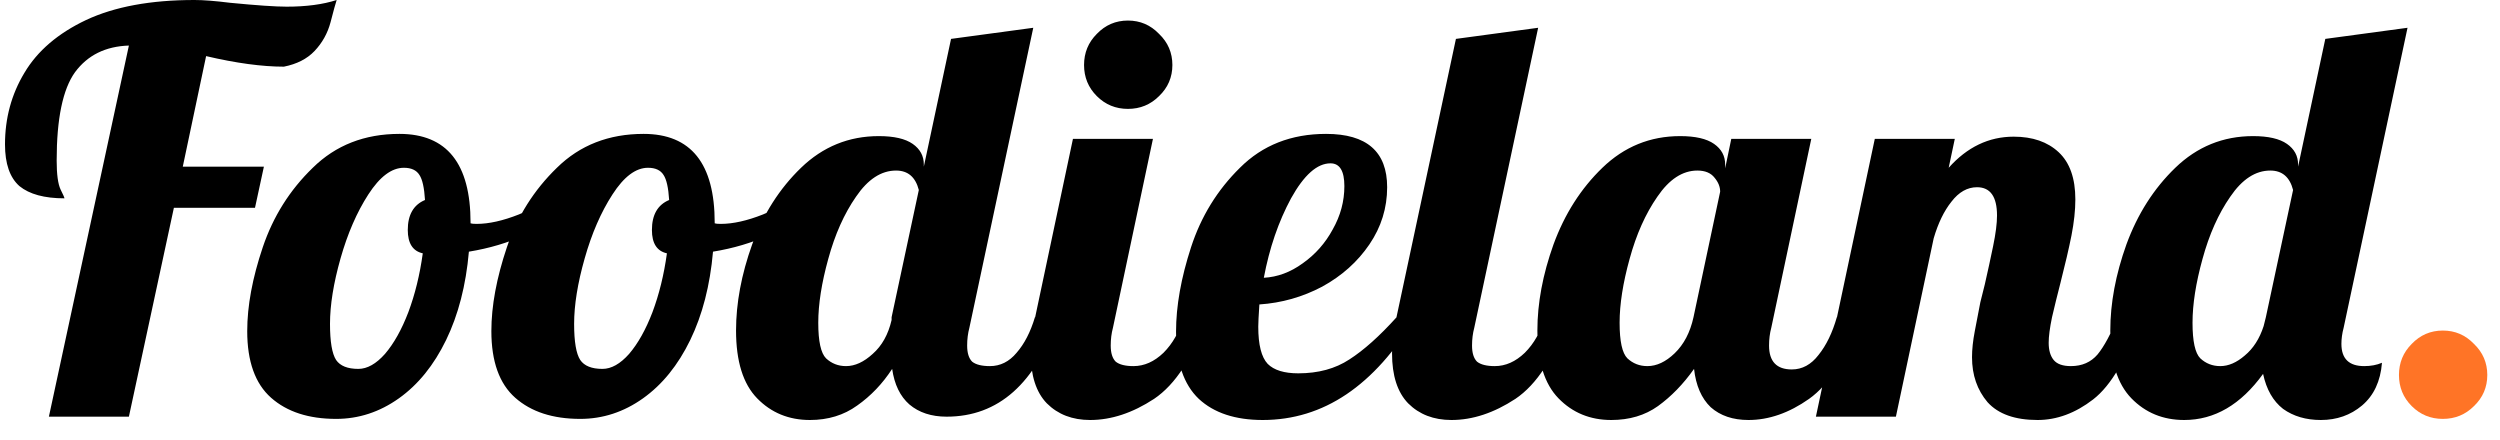
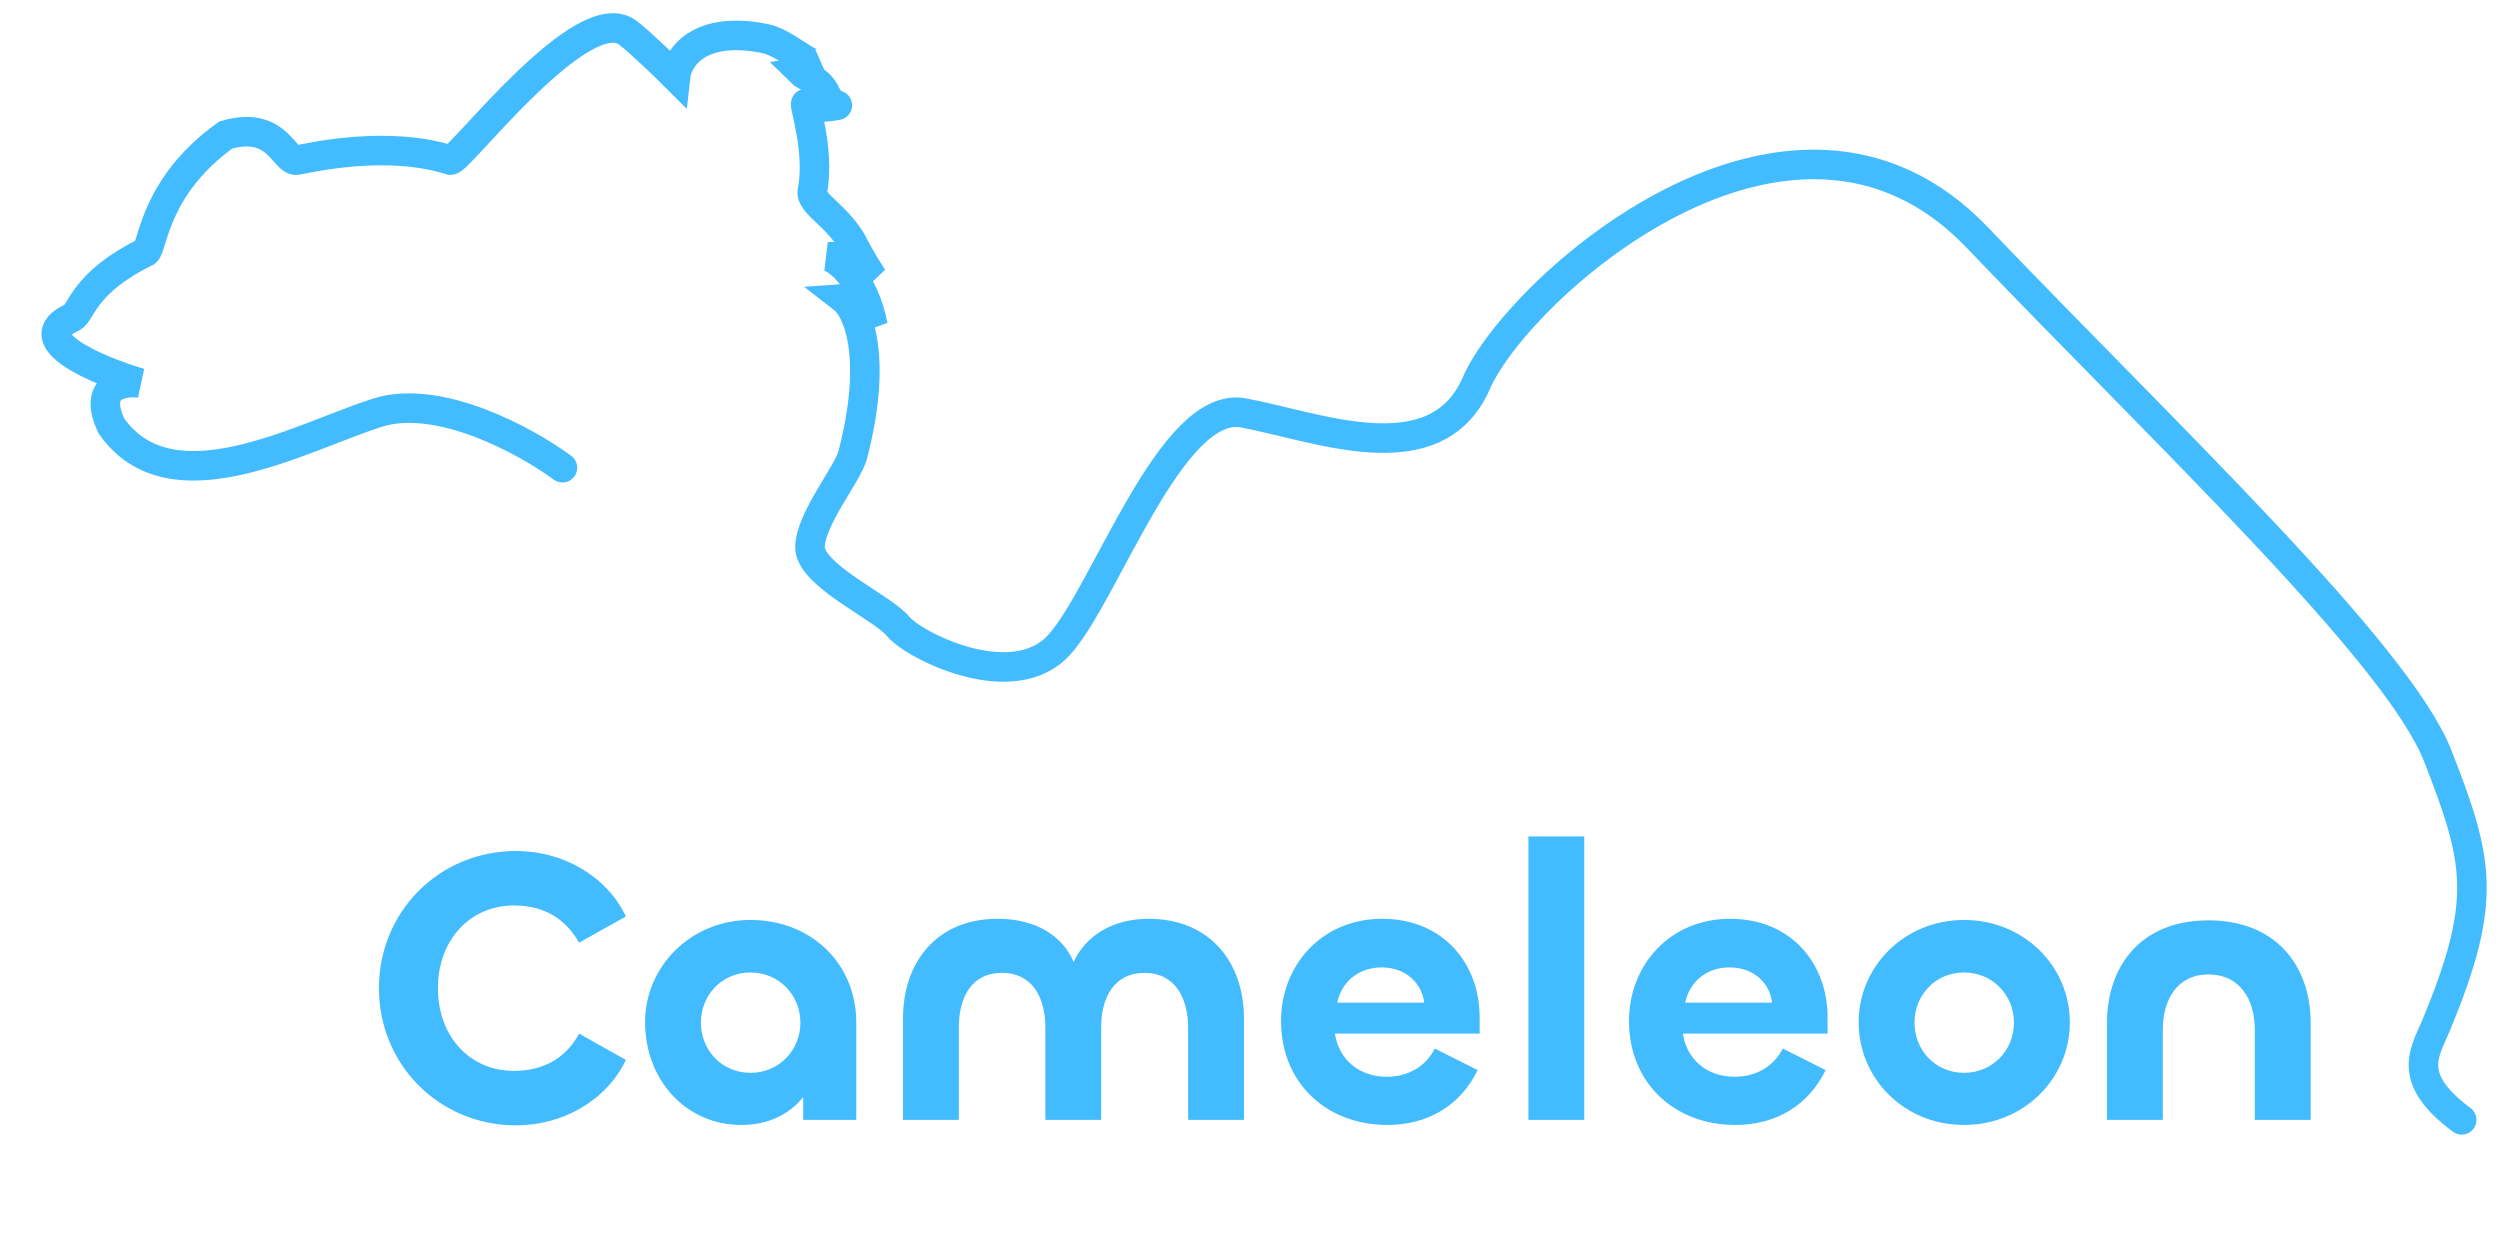
- <svg xmlns="http://www.w3.org/2000/svg" width="108" height="19" viewBox="0 0 108 19" fill="none">
-   <path d="M5.568 1.968C4.56 2 3.784 2.384 3.24 3.12C2.712 3.856 2.448 5.128 2.448 6.936C2.448 7.528 2.504 7.944 2.616 8.184C2.728 8.408 2.784 8.536 2.784 8.568C1.92 8.568 1.272 8.392 0.84 8.04C0.424 7.672 0.216 7.072 0.216 6.24C0.216 5.104 0.496 4.072 1.056 3.144C1.616 2.2 2.504 1.44 3.72 0.864C4.952 0.288 6.512 -1.43051e-06 8.4 -1.43051e-06C8.784 -1.43051e-06 9.296 0.04 9.936 0.12C11.088 0.232 11.904 0.288 12.384 0.288C13.232 0.288 13.952 0.192 14.544 -1.43051e-06C14.496 0.144 14.408 0.464 14.28 0.96C14.152 1.44 13.92 1.856 13.584 2.208C13.264 2.544 12.824 2.768 12.264 2.88C11.32 2.88 10.2 2.728 8.904 2.424L7.896 7.2H11.4L11.016 8.976H7.512L5.568 18H2.112L5.568 1.968ZM14.52 18.096C13.336 18.096 12.4 17.792 11.712 17.184C11.024 16.576 10.68 15.616 10.68 14.304C10.68 13.216 10.904 12.008 11.352 10.68C11.8 9.352 12.52 8.208 13.512 7.248C14.504 6.272 15.752 5.784 17.256 5.784C19.304 5.784 20.328 7.064 20.328 9.624V9.648C20.376 9.664 20.464 9.672 20.592 9.672C21.12 9.672 21.728 9.536 22.416 9.264C23.104 8.976 23.728 8.632 24.288 8.232L24.504 8.88C24.04 9.376 23.432 9.8 22.68 10.152C21.944 10.488 21.136 10.728 20.256 10.872C20.128 12.328 19.8 13.6 19.272 14.688C18.744 15.776 18.064 16.616 17.232 17.208C16.4 17.8 15.496 18.096 14.52 18.096ZM15.48 15.936C15.864 15.936 16.248 15.72 16.632 15.288C17.016 14.84 17.352 14.24 17.64 13.488C17.928 12.72 18.136 11.872 18.264 10.944C17.832 10.848 17.616 10.512 17.616 9.936C17.616 9.28 17.864 8.848 18.36 8.64C18.328 8.112 18.248 7.752 18.12 7.56C17.992 7.352 17.768 7.248 17.448 7.248C16.92 7.248 16.408 7.632 15.912 8.4C15.416 9.168 15.016 10.088 14.712 11.16C14.408 12.232 14.256 13.176 14.256 13.992C14.256 14.76 14.344 15.28 14.52 15.552C14.696 15.808 15.016 15.936 15.48 15.936ZM25.067 18.096C23.883 18.096 22.947 17.792 22.259 17.184C21.57 16.576 21.227 15.616 21.227 14.304C21.227 13.216 21.451 12.008 21.898 10.68C22.346 9.352 23.067 8.208 24.058 7.248C25.05 6.272 26.299 5.784 27.802 5.784C29.851 5.784 30.875 7.064 30.875 9.624V9.648C30.922 9.664 31.011 9.672 31.139 9.672C31.666 9.672 32.275 9.536 32.962 9.264C33.651 8.976 34.275 8.632 34.834 8.232L35.05 8.88C34.587 9.376 33.978 9.8 33.227 10.152C32.49 10.488 31.683 10.728 30.802 10.872C30.674 12.328 30.346 13.6 29.819 14.688C29.291 15.776 28.61 16.616 27.779 17.208C26.947 17.8 26.043 18.096 25.067 18.096ZM26.026 15.936C26.41 15.936 26.794 15.72 27.178 15.288C27.562 14.84 27.898 14.24 28.186 13.488C28.474 12.72 28.683 11.872 28.811 10.944C28.378 10.848 28.163 10.512 28.163 9.936C28.163 9.28 28.41 8.848 28.907 8.64C28.875 8.112 28.794 7.752 28.666 7.56C28.538 7.352 28.314 7.248 27.994 7.248C27.466 7.248 26.954 7.632 26.459 8.4C25.962 9.168 25.562 10.088 25.259 11.16C24.954 12.232 24.802 13.176 24.802 13.992C24.802 14.76 24.89 15.28 25.067 15.552C25.242 15.808 25.562 15.936 26.026 15.936ZM34.989 18.144C34.077 18.144 33.317 17.832 32.709 17.208C32.101 16.584 31.797 15.608 31.797 14.28C31.797 13.096 32.029 11.856 32.493 10.56C32.973 9.248 33.677 8.144 34.605 7.248C35.549 6.336 36.669 5.88 37.965 5.88C38.621 5.88 39.109 5.992 39.429 6.216C39.749 6.44 39.909 6.736 39.909 7.104V7.2L41.085 1.68L44.637 1.2L41.877 14.16C41.813 14.4 41.781 14.656 41.781 14.928C41.781 15.248 41.853 15.48 41.997 15.624C42.157 15.752 42.413 15.816 42.765 15.816C43.213 15.816 43.597 15.624 43.917 15.24C44.253 14.856 44.517 14.344 44.709 13.704H45.717C44.741 16.568 43.133 18 40.893 18C40.237 18 39.701 17.824 39.285 17.472C38.885 17.12 38.637 16.608 38.541 15.936C38.125 16.576 37.621 17.104 37.029 17.52C36.453 17.936 35.773 18.144 34.989 18.144ZM36.549 15.816C36.933 15.816 37.317 15.64 37.701 15.288C38.101 14.936 38.373 14.448 38.517 13.824V13.704L39.693 8.208C39.549 7.648 39.221 7.368 38.709 7.368C38.069 7.368 37.493 7.744 36.981 8.496C36.469 9.232 36.069 10.128 35.781 11.184C35.493 12.224 35.349 13.144 35.349 13.944C35.349 14.744 35.461 15.256 35.685 15.48C35.925 15.704 36.213 15.816 36.549 15.816ZM48.727 4.704C48.199 4.704 47.751 4.52 47.383 4.152C47.015 3.784 46.831 3.336 46.831 2.808C46.831 2.28 47.015 1.832 47.383 1.464C47.751 1.08 48.199 0.888 48.727 0.888C49.255 0.888 49.703 1.08 50.071 1.464C50.455 1.832 50.647 2.28 50.647 2.808C50.647 3.336 50.455 3.784 50.071 4.152C49.703 4.52 49.255 4.704 48.727 4.704ZM47.095 18.144C46.327 18.144 45.703 17.904 45.223 17.424C44.759 16.944 44.527 16.224 44.527 15.264C44.527 14.864 44.591 14.344 44.719 13.704L46.351 6H49.807L48.079 14.16C48.015 14.4 47.983 14.656 47.983 14.928C47.983 15.248 48.055 15.48 48.199 15.624C48.359 15.752 48.615 15.816 48.967 15.816C49.431 15.816 49.863 15.624 50.263 15.24C50.663 14.84 50.951 14.328 51.127 13.704H52.135C51.543 15.432 50.783 16.608 49.855 17.232C48.927 17.84 48.007 18.144 47.095 18.144ZM54.549 18.144C53.365 18.144 52.445 17.84 51.789 17.232C51.133 16.608 50.805 15.64 50.805 14.328C50.805 13.224 51.021 12.008 51.453 10.68C51.885 9.352 52.589 8.208 53.565 7.248C54.541 6.272 55.781 5.784 57.285 5.784C59.045 5.784 59.925 6.552 59.925 8.088C59.925 8.984 59.669 9.808 59.157 10.56C58.645 11.312 57.965 11.92 57.117 12.384C56.269 12.832 55.365 13.088 54.405 13.152C54.373 13.632 54.357 13.952 54.357 14.112C54.357 14.896 54.493 15.432 54.765 15.72C55.037 15.992 55.477 16.128 56.085 16.128C56.949 16.128 57.685 15.928 58.293 15.528C58.917 15.128 59.597 14.52 60.333 13.704H61.149C59.373 16.664 57.173 18.144 54.549 18.144ZM54.597 12C55.189 11.968 55.749 11.76 56.277 11.376C56.821 10.992 57.253 10.504 57.573 9.912C57.909 9.32 58.077 8.696 58.077 8.04C58.077 7.384 57.877 7.056 57.477 7.056C56.901 7.056 56.333 7.56 55.773 8.568C55.229 9.576 54.837 10.72 54.597 12ZM62.704 18.144C61.936 18.144 61.312 17.904 60.832 17.424C60.368 16.944 60.136 16.224 60.136 15.264C60.136 14.864 60.2 14.344 60.328 13.704L62.896 1.68L66.448 1.2L63.688 14.16C63.624 14.4 63.592 14.656 63.592 14.928C63.592 15.248 63.664 15.48 63.808 15.624C63.968 15.752 64.224 15.816 64.576 15.816C65.04 15.816 65.472 15.624 65.872 15.24C66.272 14.84 66.56 14.328 66.736 13.704H67.744C67.152 15.432 66.392 16.608 65.464 17.232C64.536 17.84 63.616 18.144 62.704 18.144ZM69.607 18.144C68.695 18.144 67.935 17.832 67.327 17.208C66.719 16.584 66.415 15.608 66.415 14.28C66.415 13.096 66.647 11.856 67.111 10.56C67.591 9.248 68.295 8.144 69.223 7.248C70.167 6.336 71.287 5.88 72.583 5.88C73.239 5.88 73.727 5.992 74.047 6.216C74.367 6.44 74.527 6.736 74.527 7.104V7.272L74.791 6H78.247L76.519 14.16C76.455 14.4 76.423 14.656 76.423 14.928C76.423 15.616 76.751 15.96 77.407 15.96C77.855 15.96 78.239 15.752 78.559 15.336C78.895 14.92 79.159 14.376 79.351 13.704H80.359C79.767 15.432 79.031 16.608 78.151 17.232C77.287 17.84 76.415 18.144 75.535 18.144C74.863 18.144 74.319 17.96 73.903 17.592C73.503 17.208 73.263 16.656 73.183 15.936C72.719 16.592 72.199 17.128 71.623 17.544C71.063 17.944 70.391 18.144 69.607 18.144ZM71.167 15.816C71.567 15.816 71.959 15.632 72.343 15.264C72.743 14.88 73.015 14.36 73.159 13.704L74.311 8.28C74.311 8.072 74.231 7.872 74.071 7.68C73.911 7.472 73.663 7.368 73.327 7.368C72.687 7.368 72.111 7.744 71.599 8.496C71.087 9.232 70.687 10.128 70.399 11.184C70.111 12.224 69.967 13.144 69.967 13.944C69.967 14.744 70.079 15.256 70.303 15.48C70.543 15.704 70.831 15.816 71.167 15.816ZM88.023 18.144C87.047 18.144 86.327 17.888 85.863 17.376C85.415 16.848 85.191 16.2 85.191 15.432C85.191 15.096 85.231 14.72 85.311 14.304C85.391 13.872 85.471 13.456 85.551 13.056C85.647 12.656 85.711 12.4 85.743 12.288C85.871 11.728 85.991 11.176 86.103 10.632C86.215 10.088 86.271 9.648 86.271 9.312C86.271 8.496 85.983 8.088 85.407 8.088C84.991 8.088 84.623 8.296 84.303 8.712C83.983 9.112 83.727 9.64 83.535 10.296L81.903 18H78.447L80.991 6H84.447L84.183 7.248C84.983 6.352 85.919 5.904 86.991 5.904C87.807 5.904 88.455 6.128 88.935 6.576C89.415 7.024 89.655 7.704 89.655 8.616C89.655 9.08 89.599 9.6 89.487 10.176C89.375 10.736 89.215 11.424 89.007 12.24C88.879 12.736 88.759 13.224 88.647 13.704C88.551 14.168 88.503 14.536 88.503 14.808C88.503 15.128 88.575 15.376 88.719 15.552C88.863 15.728 89.111 15.816 89.463 15.816C89.943 15.816 90.327 15.648 90.615 15.312C90.903 14.96 91.191 14.424 91.479 13.704H92.487C91.895 15.464 91.207 16.648 90.423 17.256C89.655 17.848 88.855 18.144 88.023 18.144ZM94.357 18.144C93.445 18.144 92.685 17.832 92.077 17.208C91.469 16.584 91.165 15.608 91.165 14.28C91.165 13.096 91.397 11.856 91.861 10.56C92.341 9.248 93.045 8.144 93.973 7.248C94.917 6.336 96.037 5.88 97.333 5.88C97.989 5.88 98.477 5.992 98.797 6.216C99.117 6.44 99.277 6.736 99.277 7.104V7.2L100.453 1.68L104.005 1.2L101.245 14.16C101.181 14.4 101.149 14.632 101.149 14.856C101.149 15.496 101.477 15.816 102.133 15.816C102.421 15.816 102.677 15.768 102.901 15.672C102.837 16.472 102.549 17.088 102.037 17.52C101.541 17.936 100.949 18.144 100.261 18.144C99.621 18.144 99.077 17.984 98.629 17.664C98.197 17.328 97.909 16.824 97.765 16.152C96.805 17.48 95.669 18.144 94.357 18.144ZM95.917 15.816C96.269 15.816 96.621 15.664 96.973 15.36C97.341 15.056 97.613 14.632 97.789 14.088L97.885 13.704L99.061 8.208C98.917 7.648 98.589 7.368 98.077 7.368C97.437 7.368 96.861 7.744 96.349 8.496C95.837 9.232 95.437 10.128 95.149 11.184C94.861 12.224 94.717 13.144 94.717 13.944C94.717 14.744 94.829 15.256 95.053 15.48C95.293 15.704 95.581 15.816 95.917 15.816Z" fill="black" />
-   <path d="M105.531 18.096C105.003 18.096 104.555 17.912 104.187 17.544C103.819 17.176 103.635 16.728 103.635 16.2C103.635 15.672 103.819 15.224 104.187 14.856C104.555 14.472 105.003 14.28 105.531 14.28C106.059 14.28 106.507 14.472 106.875 14.856C107.259 15.224 107.451 15.672 107.451 16.2C107.451 16.728 107.259 17.176 106.875 17.544C106.507 17.912 106.059 18.096 105.531 18.096Z" fill="#FF7426" />
+ <svg xmlns="http://www.w3.org/2000/svg" width="127" height="64" viewBox="0 0 127 64" fill="none">
+   <path d="M26.222 57.168C28.559 57.168 30.797 55.933 31.796 53.843L29.418 52.508C28.799 53.663 27.72 54.4 26.102 54.4C23.845 54.4 22.246 52.628 22.246 50.199C22.246 47.77 23.865 45.998 26.102 45.998C27.72 45.998 28.759 46.734 29.418 47.889L31.796 46.555C30.797 44.464 28.559 43.23 26.222 43.23C22.306 43.23 19.25 46.316 19.25 50.199C19.25 54.081 22.306 57.168 26.222 57.168ZM37.664 57.148C39.023 57.148 40.101 56.61 40.801 55.734V56.889H43.498V51.931C43.498 48.964 41.22 46.734 38.124 46.734C35.087 46.734 32.77 49.104 32.77 51.931C32.77 54.798 34.787 57.148 37.664 57.148ZM38.124 54.5C36.665 54.5 35.606 53.345 35.606 51.951C35.606 50.557 36.665 49.402 38.124 49.402C39.582 49.402 40.661 50.557 40.661 51.951C40.661 53.345 39.582 54.5 38.124 54.5ZM58.338 46.675C56.56 46.675 55.162 47.511 54.542 48.865C53.963 47.511 52.584 46.675 50.687 46.675C47.49 46.675 45.872 48.984 45.872 51.732V56.889H48.709V52.19C48.709 50.697 49.328 49.422 50.906 49.422C52.445 49.422 53.104 50.677 53.104 52.19V56.889H55.941V52.17C55.941 50.677 56.6 49.422 58.138 49.422C59.697 49.422 60.356 50.697 60.356 52.21V56.889H63.193V51.732C63.193 48.984 61.554 46.675 58.338 46.675ZM70.471 57.148C72.569 57.148 74.207 56.132 75.066 54.36L72.888 53.265C72.429 54.181 71.53 54.699 70.451 54.699C69.033 54.699 68.014 53.823 67.814 52.508H75.166V51.672C75.166 48.984 73.348 46.675 70.211 46.675C67.155 46.675 65.077 49.024 65.077 51.871C65.077 55.017 67.394 57.148 70.471 57.148ZM67.934 50.935C68.134 49.94 68.953 49.144 70.191 49.144C71.39 49.144 72.229 49.92 72.349 50.935H67.934ZM77.643 42.493V56.889H80.48V42.493H77.643ZM88.147 57.148C90.244 57.148 91.882 56.132 92.741 54.36L90.564 53.265C90.104 54.181 89.205 54.699 88.127 54.699C86.708 54.699 85.689 53.823 85.49 52.508H92.841V51.672C92.841 48.984 91.023 46.675 87.887 46.675C84.83 46.675 82.753 49.024 82.753 51.871C82.753 55.017 85.07 57.148 88.147 57.148ZM85.609 50.935C85.809 49.94 86.628 49.144 87.867 49.144C89.066 49.144 89.905 49.92 90.024 50.935H85.609ZM99.773 57.148C102.81 57.148 105.147 54.798 105.147 51.931C105.147 49.104 102.83 46.734 99.773 46.734C96.756 46.734 94.419 49.084 94.419 51.931C94.419 54.798 96.737 57.148 99.773 57.148ZM99.773 54.5C98.315 54.5 97.256 53.345 97.256 51.951C97.256 50.557 98.315 49.402 99.773 49.402C101.231 49.402 102.31 50.557 102.31 51.951C102.31 53.345 101.231 54.5 99.773 54.5ZM112.188 49.502C113.806 49.502 114.545 50.796 114.545 52.309V56.889H117.382V51.971C117.382 49.084 115.644 46.754 112.188 46.754C108.732 46.754 107.034 49.104 107.034 51.971V56.889H109.871V52.309C109.871 50.796 110.59 49.502 112.188 49.502Z" fill="#42BBFF" />
+   <path d="M28.572 23.76C26.739 22.407 22.285 19.956 19.142 20.974C15.213 22.245 8.684 25.94 5.661 21.64C4.694 19.605 6.225 19.338 7.112 19.459C4.936 18.813 1.2 17.243 3.666 16.128C4.15 15.886 4.21 14.372 7.414 12.797C7.777 12.495 7.837 9.466 11.464 6.862C14.124 6.075 14.427 8.255 15.091 8.134C15.756 8.013 19.625 7.104 22.89 8.134C23.373 8.134 29.721 -0.224 31.958 1.714C32.502 2.138 33.711 3.289 34.315 3.894C34.416 2.965 35.464 1.278 38.849 1.956C39.998 2.198 41.026 3.41 41.63 3.228C41.428 3.349 40.953 3.603 40.663 3.652C40.844 3.834 41.63 4.076 41.932 4.742C42.174 5.227 42.416 5.348 42.537 5.348C42.597 5.348 41.207 5.59 40.965 5.287C40.723 4.984 41.691 7.589 41.267 9.708C41.146 10.375 42.718 11.041 43.444 12.616C43.831 13.342 44.209 13.928 44.35 14.13C43.847 13.746 42.694 12.991 42.114 13.04C42.658 13.221 43.867 14.178 44.35 16.552C44.089 16.068 43.419 15.111 42.839 15.159C43.544 15.704 44.629 18.054 43.323 23.093C43.081 24.062 41.207 26.303 41.146 27.757C41.086 29.21 44.834 30.846 45.62 31.815C46.406 32.784 51.423 35.328 53.781 32.784C56.139 30.24 59.464 20.307 63.151 20.974C66.839 21.64 72.945 24.184 75 19.459C77.055 14.735 90.959 2.138 100.45 12.07C109.941 22.003 121.79 33.147 123.845 38.416C125.901 43.686 126.384 45.684 123.845 51.862C123.301 53.316 122.032 54.648 125.054 56.889" stroke="#42BBFF" stroke-width="1.5" stroke-linecap="round" />
</svg>
